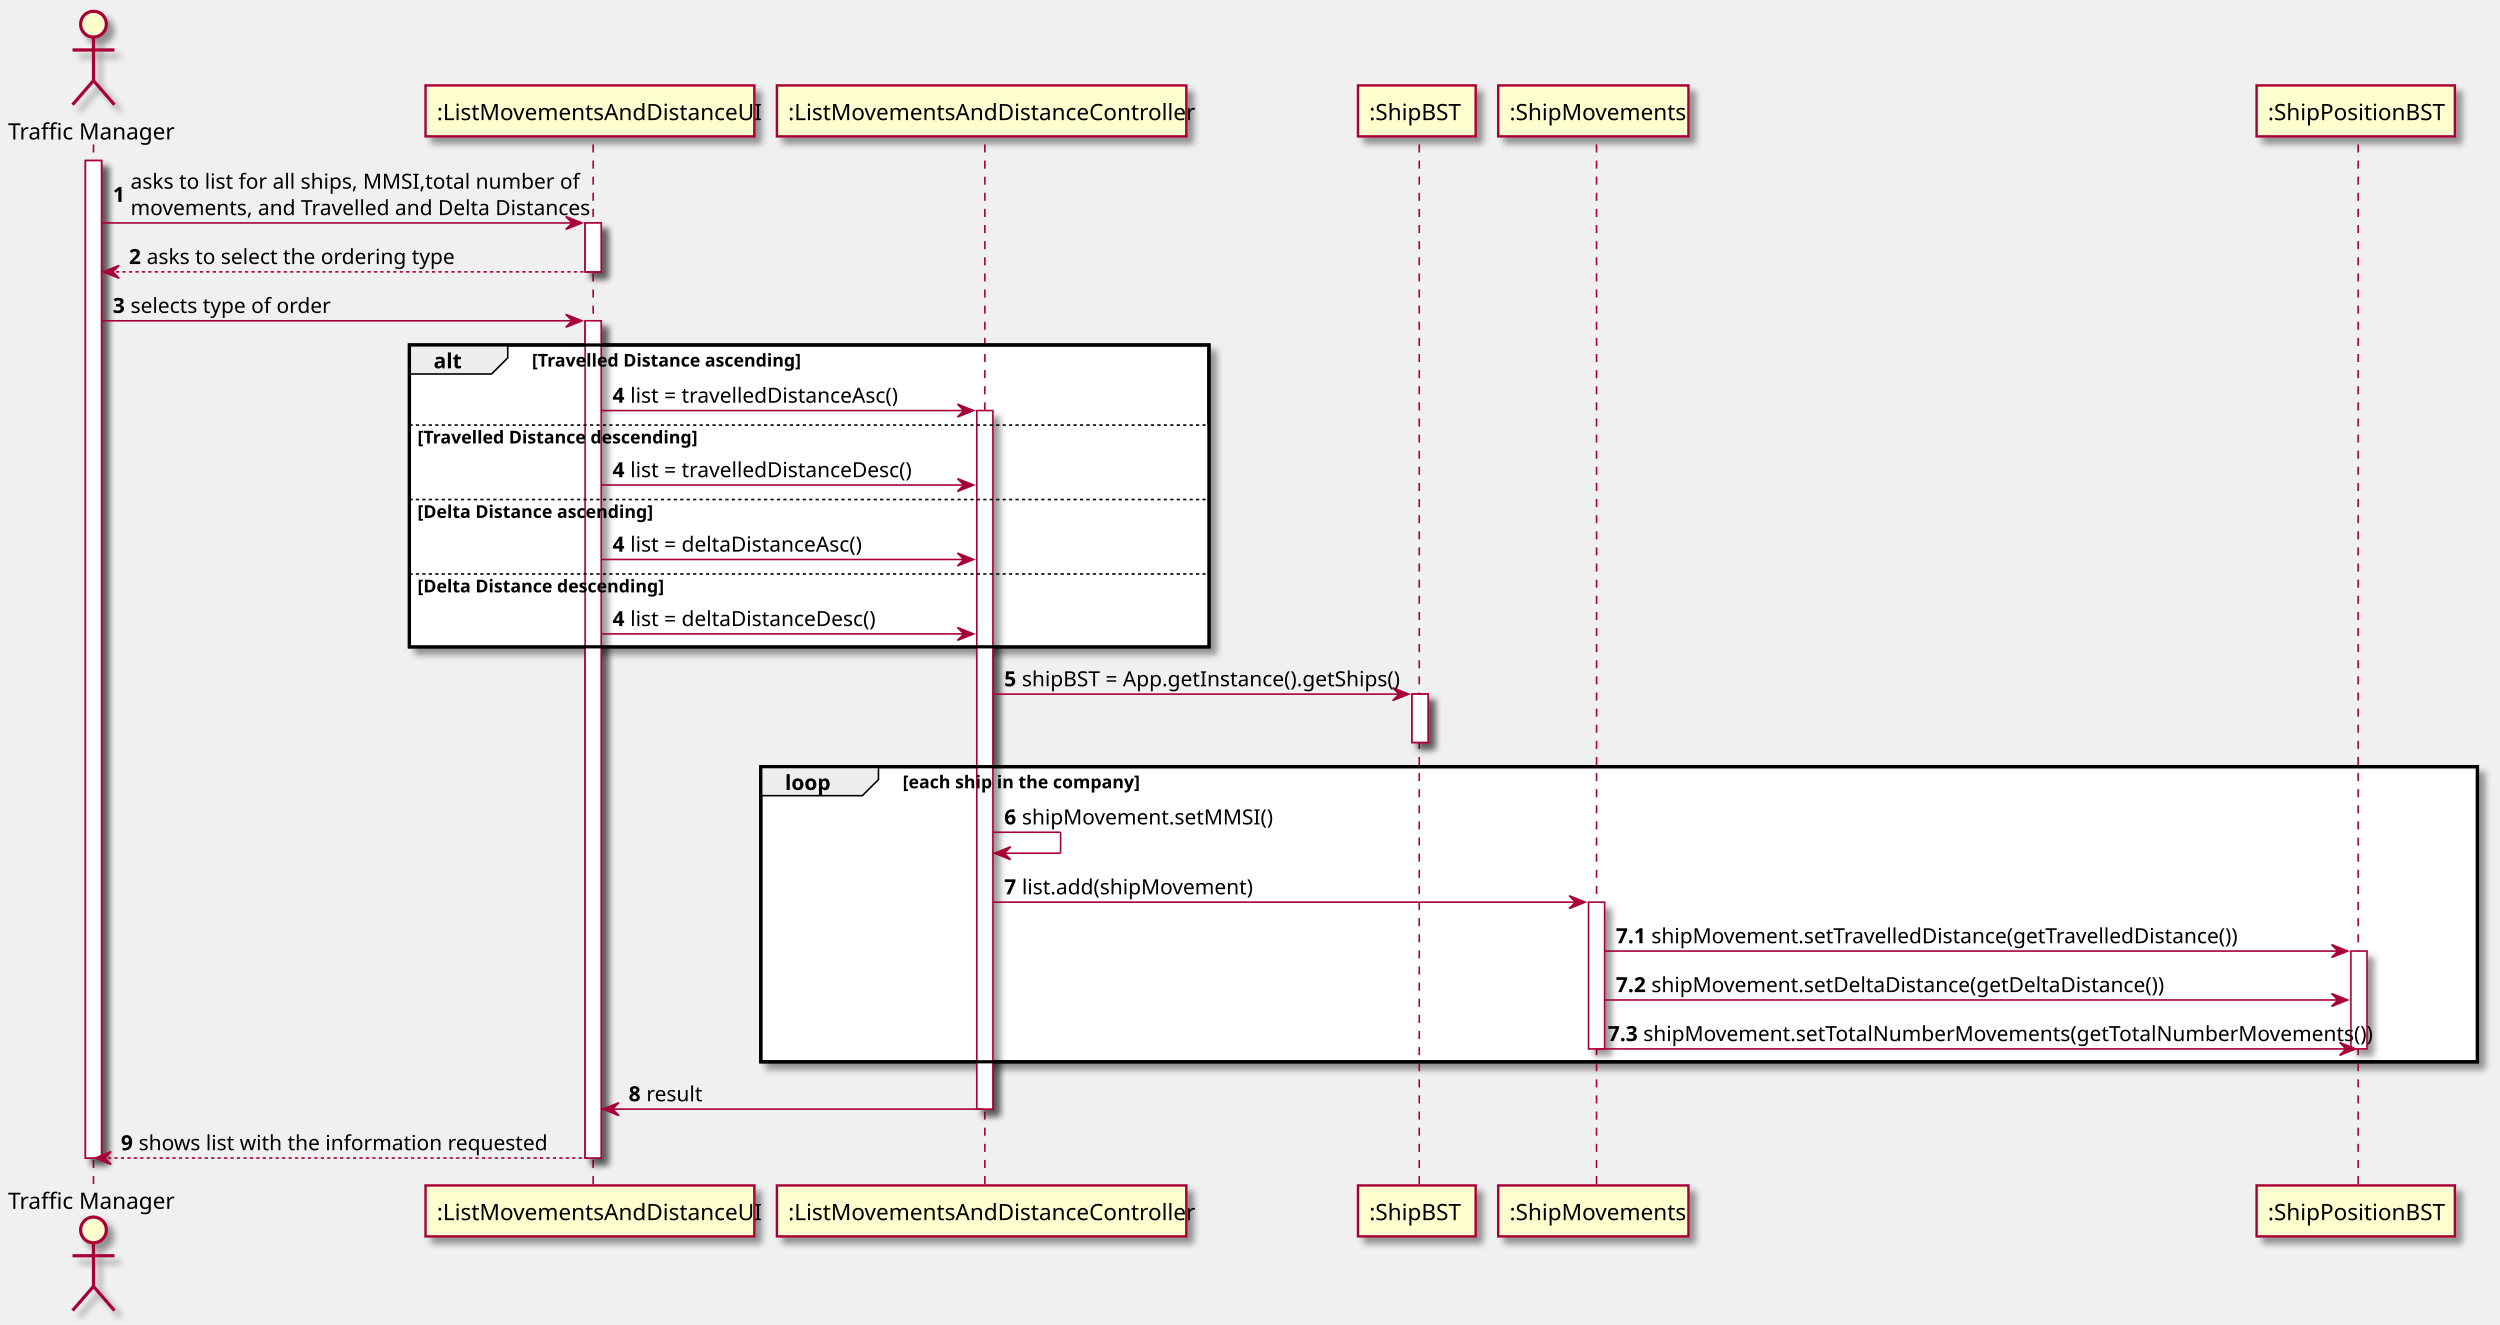
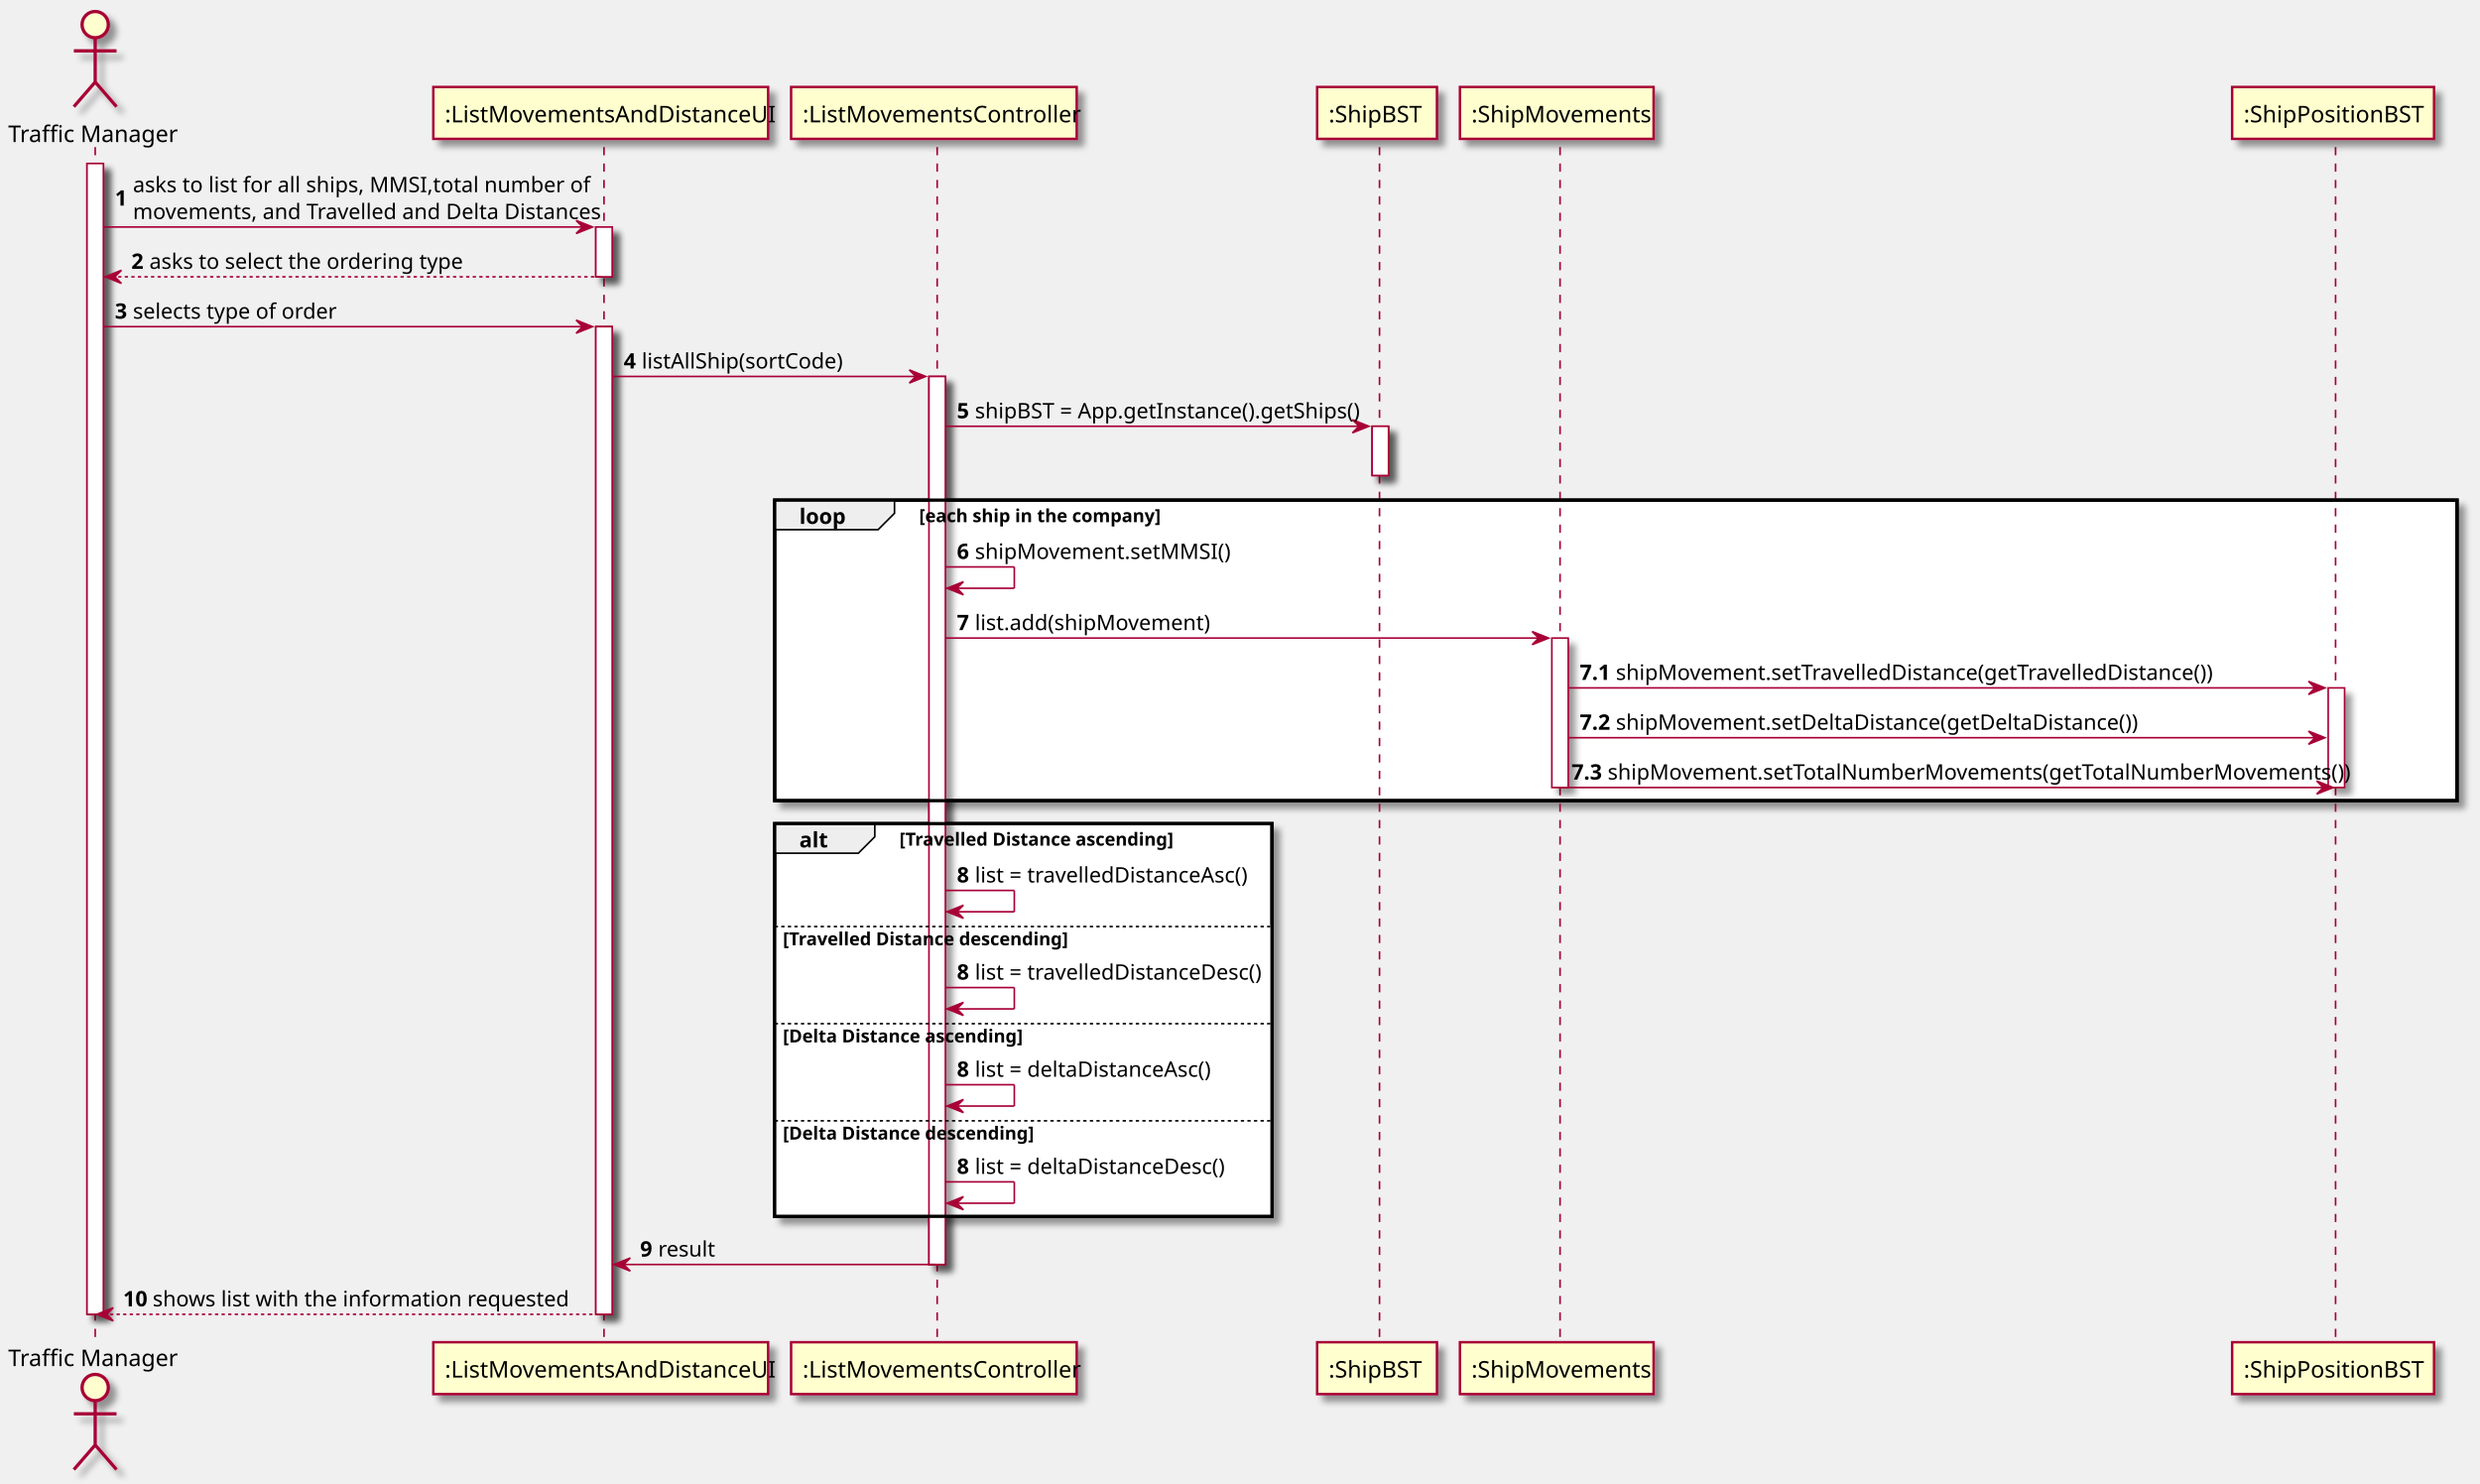
- <svg xmlns="http://www.w3.org/2000/svg" contentScriptType="application/ecmascript" contentStyleType="text/css" height="822px" preserveAspectRatio="none" style="width:1551px;height:822px;" version="1.1" viewBox="0 0 1551 822" width="1551px" zoomAndPan="magnify">
+ <svg xmlns="http://www.w3.org/2000/svg" contentScriptType="application/ecmascript" contentStyleType="text/css" height="904px" preserveAspectRatio="none" style="width:1511px;height:904px;" version="1.1" viewBox="0 0 1511 904" width="1511px" zoomAndPan="magnify">
  <defs>
-     <filter height="300%" id="fq75sm0ybhq98" width="300%" x="-1" y="-1">
+     <filter height="300%" id="f1pzmfjb7ju0au" width="300%" x="-1" y="-1">
      <feGaussianBlur result="blurOut" stdDeviation="2.0" />
      <feColorMatrix in="blurOut" result="blurOut2" type="matrix" values="0 0 0 0 0 0 0 0 0 0 0 0 0 0 0 0 0 0 .4 0" />
      <feOffset dx="4.0" dy="4.0" in="blurOut2" result="blurOut3" />
      <feBlend in="SourceGraphic" in2="blurOut3" mode="normal" />
    </filter>
  </defs>
  <g>
-     <rect fill="#FFFFFF" filter="url(#fq75sm0ybhq98)" height="618.836" style="stroke:#A80036;stroke-width:1.0;" width="10" x="53" y="99.609" />
-     <rect fill="#FFFFFF" filter="url(#fq75sm0ybhq98)" height="30.352" style="stroke:#A80036;stroke-width:1.0;" width="10" x="363" y="138.312" />
-     <rect fill="#FFFFFF" filter="url(#fq75sm0ybhq98)" height="519.43" style="stroke:#A80036;stroke-width:1.0;" width="10" x="363" y="199.016" />
-     <rect fill="#FFFFFF" filter="url(#fq75sm0ybhq98)" height="433.375" style="stroke:#A80036;stroke-width:1.0;" width="10" x="606" y="254.719" />
-     <rect fill="#FFFFFF" filter="url(#fq75sm0ybhq98)" height="30" style="stroke:#A80036;stroke-width:1.0;" width="10" x="876" y="430.633" />
-     <rect fill="#FFFFFF" filter="url(#fq75sm0ybhq98)" height="91.055" style="stroke:#A80036;stroke-width:1.0;" width="10" x="985.5" y="559.688" />
-     <rect fill="#FFFFFF" filter="url(#fq75sm0ybhq98)" height="60.703" style="stroke:#A80036;stroke-width:1.0;" width="10" x="1458.5" y="590.039" />
-     <rect fill="#FFFFFF" filter="url(#fq75sm0ybhq98)" height="187.266" style="stroke:#000000;stroke-width:2.0;" width="496" x="254" y="214.016" />
-     <rect fill="#FFFFFF" height="46.188" style="stroke:none;stroke-width:1.0;" width="496" x="254" y="262.719" />
-     <rect fill="#FFFFFF" height="46.188" style="stroke:none;stroke-width:1.0;" width="496" x="254" y="308.906" />
-     <rect fill="#FFFFFF" height="46.188" style="stroke:none;stroke-width:1.0;" width="496" x="254" y="355.094" />
-     <rect fill="#FFFFFF" filter="url(#fq75sm0ybhq98)" height="183.109" style="stroke:#000000;stroke-width:2.0;" width="1065" x="472" y="475.633" />
-     <line style="stroke:#A80036;stroke-width:1.0;stroke-dasharray:5.0,5.0;" x1="58" x2="58" y1="89.609" y2="736.445" />
-     <line style="stroke:#A80036;stroke-width:1.0;stroke-dasharray:5.0,5.0;" x1="368" x2="368" y1="89.609" y2="736.445" />
-     <line style="stroke:#A80036;stroke-width:1.0;stroke-dasharray:5.0,5.0;" x1="611" x2="611" y1="89.609" y2="736.445" />
-     <line style="stroke:#A80036;stroke-width:1.0;stroke-dasharray:5.0,5.0;" x1="880.5" x2="880.5" y1="89.609" y2="736.445" />
-     <line style="stroke:#A80036;stroke-width:1.0;stroke-dasharray:5.0,5.0;" x1="990.5" x2="990.5" y1="89.609" y2="736.445" />
-     <line style="stroke:#A80036;stroke-width:1.0;stroke-dasharray:5.0,5.0;" x1="1463" x2="1463" y1="89.609" y2="736.445" />
+     <rect fill="#FFFFFF" filter="url(#f1pzmfjb7ju0au)" height="701.188" style="stroke:#A80036;stroke-width:1.0;" width="10" x="53" y="99.609" />
+     <rect fill="#FFFFFF" filter="url(#f1pzmfjb7ju0au)" height="30.352" style="stroke:#A80036;stroke-width:1.0;" width="10" x="363" y="138.312" />
+     <rect fill="#FFFFFF" filter="url(#f1pzmfjb7ju0au)" height="601.781" style="stroke:#A80036;stroke-width:1.0;" width="10" x="363" y="199.016" />
+     <rect fill="#FFFFFF" filter="url(#f1pzmfjb7ju0au)" height="541.078" style="stroke:#A80036;stroke-width:1.0;" width="10" x="566" y="229.367" />
+     <rect fill="#FFFFFF" filter="url(#f1pzmfjb7ju0au)" height="30" style="stroke:#A80036;stroke-width:1.0;" width="10" x="836" y="259.719" />
+     <rect fill="#FFFFFF" filter="url(#f1pzmfjb7ju0au)" height="91.055" style="stroke:#A80036;stroke-width:1.0;" width="10" x="945.5" y="388.773" />
+     <rect fill="#FFFFFF" filter="url(#f1pzmfjb7ju0au)" height="60.703" style="stroke:#A80036;stroke-width:1.0;" width="10" x="1418.5" y="419.125" />
+     <rect fill="#FFFFFF" filter="url(#f1pzmfjb7ju0au)" height="183.109" style="stroke:#000000;stroke-width:2.0;" width="1025" x="472" y="304.719" />
+     <rect fill="#FFFFFF" filter="url(#f1pzmfjb7ju0au)" height="239.266" style="stroke:#000000;stroke-width:2.0;" width="303" x="472" y="501.828" />
+     <rect fill="#FFFFFF" height="59.188" style="stroke:none;stroke-width:1.0;" width="303" x="472" y="563.531" />
+     <rect fill="#FFFFFF" height="59.188" style="stroke:none;stroke-width:1.0;" width="303" x="472" y="622.719" />
+     <rect fill="#FFFFFF" height="59.188" style="stroke:none;stroke-width:1.0;" width="303" x="472" y="681.906" />
+     <line style="stroke:#A80036;stroke-width:1.0;stroke-dasharray:5.0,5.0;" x1="58" x2="58" y1="89.609" y2="818.797" />
+     <line style="stroke:#A80036;stroke-width:1.0;stroke-dasharray:5.0,5.0;" x1="368" x2="368" y1="89.609" y2="818.797" />
+     <line style="stroke:#A80036;stroke-width:1.0;stroke-dasharray:5.0,5.0;" x1="571" x2="571" y1="89.609" y2="818.797" />
+     <line style="stroke:#A80036;stroke-width:1.0;stroke-dasharray:5.0,5.0;" x1="840.5" x2="840.5" y1="89.609" y2="818.797" />
+     <line style="stroke:#A80036;stroke-width:1.0;stroke-dasharray:5.0,5.0;" x1="950.5" x2="950.5" y1="89.609" y2="818.797" />
+     <line style="stroke:#A80036;stroke-width:1.0;stroke-dasharray:5.0,5.0;" x1="1423" x2="1423" y1="89.609" y2="818.797" />
    <text fill="#000000" font-family="sans-serif" font-size="14" lengthAdjust="spacing" textLength="100" x="5" y="86.533">Traffic Manager</text>
-     <ellipse cx="58" cy="15" fill="#FEFECE" filter="url(#fq75sm0ybhq98)" rx="8" ry="8" style="stroke:#A80036;stroke-width:2.0;" />
-     <path d="M58,23 L58,50 M45,31 L71,31 M58,50 L45,65 M58,50 L71,65 " fill="none" filter="url(#fq75sm0ybhq98)" style="stroke:#A80036;stroke-width:2.0;" />
-     <text fill="#000000" font-family="sans-serif" font-size="14" lengthAdjust="spacing" textLength="100" x="5" y="749.979">Traffic Manager</text>
-     <ellipse cx="58" cy="763.055" fill="#FEFECE" filter="url(#fq75sm0ybhq98)" rx="8" ry="8" style="stroke:#A80036;stroke-width:2.0;" />
-     <path d="M58,771.055 L58,798.055 M45,779.055 L71,779.055 M58,798.055 L45,813.055 M58,798.055 L71,813.055 " fill="none" filter="url(#fq75sm0ybhq98)" style="stroke:#A80036;stroke-width:2.0;" />
-     <rect fill="#FEFECE" filter="url(#fq75sm0ybhq98)" height="31.609" style="stroke:#A80036;stroke-width:1.5;" width="204" x="264" y="53" />
+     <ellipse cx="58" cy="15" fill="#FEFECE" filter="url(#f1pzmfjb7ju0au)" rx="8" ry="8" style="stroke:#A80036;stroke-width:2.0;" />
+     <path d="M58,23 L58,50 M45,31 L71,31 M58,50 L45,65 M58,50 L71,65 " fill="none" filter="url(#f1pzmfjb7ju0au)" style="stroke:#A80036;stroke-width:2.0;" />
+     <text fill="#000000" font-family="sans-serif" font-size="14" lengthAdjust="spacing" textLength="100" x="5" y="832.33">Traffic Manager</text>
+     <ellipse cx="58" cy="845.406" fill="#FEFECE" filter="url(#f1pzmfjb7ju0au)" rx="8" ry="8" style="stroke:#A80036;stroke-width:2.0;" />
+     <path d="M58,853.406 L58,880.406 M45,861.406 L71,861.406 M58,880.406 L45,895.406 M58,880.406 L71,895.406 " fill="none" filter="url(#f1pzmfjb7ju0au)" style="stroke:#A80036;stroke-width:2.0;" />
+     <rect fill="#FEFECE" filter="url(#f1pzmfjb7ju0au)" height="31.609" style="stroke:#A80036;stroke-width:1.5;" width="204" x="264" y="53" />
    <text fill="#000000" font-family="sans-serif" font-size="14" lengthAdjust="spacing" textLength="190" x="271" y="74.533">:ListMovementsAndDistanceUI</text>
-     <rect fill="#FEFECE" filter="url(#fq75sm0ybhq98)" height="31.609" style="stroke:#A80036;stroke-width:1.5;" width="204" x="264" y="735.445" />
-     <text fill="#000000" font-family="sans-serif" font-size="14" lengthAdjust="spacing" textLength="190" x="271" y="756.979">:ListMovementsAndDistanceUI</text>
-     <rect fill="#FEFECE" filter="url(#fq75sm0ybhq98)" height="31.609" style="stroke:#A80036;stroke-width:1.5;" width="254" x="482" y="53" />
-     <text fill="#000000" font-family="sans-serif" font-size="14" lengthAdjust="spacing" textLength="240" x="489" y="74.533">:ListMovementsAndDistanceController</text>
-     <rect fill="#FEFECE" filter="url(#fq75sm0ybhq98)" height="31.609" style="stroke:#A80036;stroke-width:1.5;" width="254" x="482" y="735.445" />
-     <text fill="#000000" font-family="sans-serif" font-size="14" lengthAdjust="spacing" textLength="240" x="489" y="756.979">:ListMovementsAndDistanceController</text>
-     <rect fill="#FEFECE" filter="url(#fq75sm0ybhq98)" height="31.609" style="stroke:#A80036;stroke-width:1.5;" width="73" x="842.5" y="53" />
-     <text fill="#000000" font-family="sans-serif" font-size="14" lengthAdjust="spacing" textLength="59" x="849.5" y="74.533">:ShipBST</text>
-     <rect fill="#FEFECE" filter="url(#fq75sm0ybhq98)" height="31.609" style="stroke:#A80036;stroke-width:1.5;" width="73" x="842.5" y="735.445" />
-     <text fill="#000000" font-family="sans-serif" font-size="14" lengthAdjust="spacing" textLength="59" x="849.5" y="756.979">:ShipBST</text>
-     <rect fill="#FEFECE" filter="url(#fq75sm0ybhq98)" height="31.609" style="stroke:#A80036;stroke-width:1.5;" width="118" x="929.5" y="53" />
-     <text fill="#000000" font-family="sans-serif" font-size="14" lengthAdjust="spacing" textLength="104" x="936.5" y="74.533">:ShipMovements</text>
-     <rect fill="#FEFECE" filter="url(#fq75sm0ybhq98)" height="31.609" style="stroke:#A80036;stroke-width:1.5;" width="118" x="929.5" y="735.445" />
-     <text fill="#000000" font-family="sans-serif" font-size="14" lengthAdjust="spacing" textLength="104" x="936.5" y="756.979">:ShipMovements</text>
-     <rect fill="#FEFECE" filter="url(#fq75sm0ybhq98)" height="31.609" style="stroke:#A80036;stroke-width:1.5;" width="123" x="1400" y="53" />
-     <text fill="#000000" font-family="sans-serif" font-size="14" lengthAdjust="spacing" textLength="109" x="1407" y="74.533">:ShipPositionBST</text>
-     <rect fill="#FEFECE" filter="url(#fq75sm0ybhq98)" height="31.609" style="stroke:#A80036;stroke-width:1.5;" width="123" x="1400" y="735.445" />
-     <text fill="#000000" font-family="sans-serif" font-size="14" lengthAdjust="spacing" textLength="109" x="1407" y="756.979">:ShipPositionBST</text>
-     <rect fill="#FFFFFF" filter="url(#fq75sm0ybhq98)" height="618.836" style="stroke:#A80036;stroke-width:1.0;" width="10" x="53" y="99.609" />
-     <rect fill="#FFFFFF" filter="url(#fq75sm0ybhq98)" height="30.352" style="stroke:#A80036;stroke-width:1.0;" width="10" x="363" y="138.312" />
-     <rect fill="#FFFFFF" filter="url(#fq75sm0ybhq98)" height="519.43" style="stroke:#A80036;stroke-width:1.0;" width="10" x="363" y="199.016" />
-     <rect fill="#FFFFFF" filter="url(#fq75sm0ybhq98)" height="433.375" style="stroke:#A80036;stroke-width:1.0;" width="10" x="606" y="254.719" />
-     <rect fill="#FFFFFF" filter="url(#fq75sm0ybhq98)" height="30" style="stroke:#A80036;stroke-width:1.0;" width="10" x="876" y="430.633" />
-     <rect fill="#FFFFFF" filter="url(#fq75sm0ybhq98)" height="91.055" style="stroke:#A80036;stroke-width:1.0;" width="10" x="985.5" y="559.688" />
-     <rect fill="#FFFFFF" filter="url(#fq75sm0ybhq98)" height="60.703" style="stroke:#A80036;stroke-width:1.0;" width="10" x="1458.5" y="590.039" />
+     <rect fill="#FEFECE" filter="url(#f1pzmfjb7ju0au)" height="31.609" style="stroke:#A80036;stroke-width:1.5;" width="204" x="264" y="817.797" />
+     <text fill="#000000" font-family="sans-serif" font-size="14" lengthAdjust="spacing" textLength="190" x="271" y="839.33">:ListMovementsAndDistanceUI</text>
+     <rect fill="#FEFECE" filter="url(#f1pzmfjb7ju0au)" height="31.609" style="stroke:#A80036;stroke-width:1.5;" width="174" x="482" y="53" />
+     <text fill="#000000" font-family="sans-serif" font-size="14" lengthAdjust="spacing" textLength="160" x="489" y="74.533">:ListMovementsController</text>
+     <rect fill="#FEFECE" filter="url(#f1pzmfjb7ju0au)" height="31.609" style="stroke:#A80036;stroke-width:1.5;" width="174" x="482" y="817.797" />
+     <text fill="#000000" font-family="sans-serif" font-size="14" lengthAdjust="spacing" textLength="160" x="489" y="839.33">:ListMovementsController</text>
+     <rect fill="#FEFECE" filter="url(#f1pzmfjb7ju0au)" height="31.609" style="stroke:#A80036;stroke-width:1.5;" width="73" x="802.5" y="53" />
+     <text fill="#000000" font-family="sans-serif" font-size="14" lengthAdjust="spacing" textLength="59" x="809.5" y="74.533">:ShipBST</text>
+     <rect fill="#FEFECE" filter="url(#f1pzmfjb7ju0au)" height="31.609" style="stroke:#A80036;stroke-width:1.5;" width="73" x="802.5" y="817.797" />
+     <text fill="#000000" font-family="sans-serif" font-size="14" lengthAdjust="spacing" textLength="59" x="809.5" y="839.33">:ShipBST</text>
+     <rect fill="#FEFECE" filter="url(#f1pzmfjb7ju0au)" height="31.609" style="stroke:#A80036;stroke-width:1.5;" width="118" x="889.5" y="53" />
+     <text fill="#000000" font-family="sans-serif" font-size="14" lengthAdjust="spacing" textLength="104" x="896.5" y="74.533">:ShipMovements</text>
+     <rect fill="#FEFECE" filter="url(#f1pzmfjb7ju0au)" height="31.609" style="stroke:#A80036;stroke-width:1.5;" width="118" x="889.5" y="817.797" />
+     <text fill="#000000" font-family="sans-serif" font-size="14" lengthAdjust="spacing" textLength="104" x="896.5" y="839.33">:ShipMovements</text>
+     <rect fill="#FEFECE" filter="url(#f1pzmfjb7ju0au)" height="31.609" style="stroke:#A80036;stroke-width:1.5;" width="123" x="1360" y="53" />
+     <text fill="#000000" font-family="sans-serif" font-size="14" lengthAdjust="spacing" textLength="109" x="1367" y="74.533">:ShipPositionBST</text>
+     <rect fill="#FEFECE" filter="url(#f1pzmfjb7ju0au)" height="31.609" style="stroke:#A80036;stroke-width:1.5;" width="123" x="1360" y="817.797" />
+     <text fill="#000000" font-family="sans-serif" font-size="14" lengthAdjust="spacing" textLength="109" x="1367" y="839.33">:ShipPositionBST</text>
+     <rect fill="#FFFFFF" filter="url(#f1pzmfjb7ju0au)" height="701.188" style="stroke:#A80036;stroke-width:1.0;" width="10" x="53" y="99.609" />
+     <rect fill="#FFFFFF" filter="url(#f1pzmfjb7ju0au)" height="30.352" style="stroke:#A80036;stroke-width:1.0;" width="10" x="363" y="138.312" />
+     <rect fill="#FFFFFF" filter="url(#f1pzmfjb7ju0au)" height="601.781" style="stroke:#A80036;stroke-width:1.0;" width="10" x="363" y="199.016" />
+     <rect fill="#FFFFFF" filter="url(#f1pzmfjb7ju0au)" height="541.078" style="stroke:#A80036;stroke-width:1.0;" width="10" x="566" y="229.367" />
+     <rect fill="#FFFFFF" filter="url(#f1pzmfjb7ju0au)" height="30" style="stroke:#A80036;stroke-width:1.0;" width="10" x="836" y="259.719" />
+     <rect fill="#FFFFFF" filter="url(#f1pzmfjb7ju0au)" height="91.055" style="stroke:#A80036;stroke-width:1.0;" width="10" x="945.5" y="388.773" />
+     <rect fill="#FFFFFF" filter="url(#f1pzmfjb7ju0au)" height="60.703" style="stroke:#A80036;stroke-width:1.0;" width="10" x="1418.5" y="419.125" />
    <polygon fill="#A80036" points="351,134.312,361,138.312,351,142.312,355,138.312" style="stroke:#A80036;stroke-width:1.0;" />
    <line style="stroke:#A80036;stroke-width:1.0;" x1="63" x2="357" y1="138.312" y2="138.312" />
    <text fill="#000000" font-family="sans-serif" font-size="13" font-weight="bold" lengthAdjust="spacing" textLength="7" x="70" y="125.28">1</text>
    <text fill="#000000" font-family="sans-serif" font-size="13" lengthAdjust="spacing" textLength="266" x="81" y="117.105">asks to list for all ships, MMSI,total number of</text>
    <text fill="#000000" font-family="sans-serif" font-size="13" lengthAdjust="spacing" textLength="270" x="81" y="133.456">movements, and Travelled and Delta Distances</text>
    <polygon fill="#A80036" points="74,164.664,64,168.664,74,172.664,70,168.664" style="stroke:#A80036;stroke-width:1.0;" />
    <line style="stroke:#A80036;stroke-width:1.0;stroke-dasharray:2.0,2.0;" x1="68" x2="367" y1="168.664" y2="168.664" />
    <text fill="#000000" font-family="sans-serif" font-size="13" font-weight="bold" lengthAdjust="spacing" textLength="7" x="80" y="163.808">2</text>
    <text fill="#000000" font-family="sans-serif" font-size="13" lengthAdjust="spacing" textLength="183" x="91" y="163.808">asks to select the ordering type</text>
    <polygon fill="#A80036" points="351,195.016,361,199.016,351,203.016,355,199.016" style="stroke:#A80036;stroke-width:1.0;" />
    <line style="stroke:#A80036;stroke-width:1.0;" x1="63" x2="357" y1="199.016" y2="199.016" />
    <text fill="#000000" font-family="sans-serif" font-size="13" font-weight="bold" lengthAdjust="spacing" textLength="7" x="70" y="194.159">3</text>
    <text fill="#000000" font-family="sans-serif" font-size="13" lengthAdjust="spacing" textLength="118" x="81" y="194.159">selects type of order</text>
-     <path d="M254,214.016 L315,214.016 L315,222.016 L305,232.016 L254,232.016 L254,214.016 " fill="#EEEEEE" style="stroke:#000000;stroke-width:1.0;" />
-     <rect fill="none" height="187.266" style="stroke:#000000;stroke-width:2.0;" width="496" x="254" y="214.016" />
-     <text fill="#000000" font-family="sans-serif" font-size="13" font-weight="bold" lengthAdjust="spacing" textLength="16" x="269" y="228.511">alt</text>
-     <text fill="#000000" font-family="sans-serif" font-size="11" font-weight="bold" lengthAdjust="spacing" textLength="169" x="330" y="227.435">[Travelled Distance ascending]</text>
-     <polygon fill="#A80036" points="594,250.719,604,254.719,594,258.719,598,254.719" style="stroke:#A80036;stroke-width:1.0;" />
-     <line style="stroke:#A80036;stroke-width:1.0;" x1="373" x2="600" y1="254.719" y2="254.719" />
-     <text fill="#000000" font-family="sans-serif" font-size="13" font-weight="bold" lengthAdjust="spacing" textLength="7" x="380" y="249.862">4</text>
-     <text fill="#000000" font-family="sans-serif" font-size="13" lengthAdjust="spacing" textLength="162" x="391" y="249.862">list = travelledDistanceAsc()</text>
-     <line style="stroke:#000000;stroke-width:1.0;stroke-dasharray:2.0,2.0;" x1="254" x2="750" y1="263.719" y2="263.719" />
-     <text fill="#000000" font-family="sans-serif" font-size="11" font-weight="bold" lengthAdjust="spacing" textLength="177" x="259" y="275.138">[Travelled Distance descending]</text>
-     <polygon fill="#A80036" points="594,296.906,604,300.906,594,304.906,598,300.906" style="stroke:#A80036;stroke-width:1.0;" />
-     <line style="stroke:#A80036;stroke-width:1.0;" x1="373" x2="600" y1="300.906" y2="300.906" />
-     <text fill="#000000" font-family="sans-serif" font-size="13" font-weight="bold" lengthAdjust="spacing" textLength="7" x="380" y="296.05">4</text>
-     <text fill="#000000" font-family="sans-serif" font-size="13" lengthAdjust="spacing" textLength="169" x="391" y="296.05">list = travelledDistanceDesc()</text>
-     <line style="stroke:#000000;stroke-width:1.0;stroke-dasharray:2.0,2.0;" x1="254" x2="750" y1="309.906" y2="309.906" />
-     <text fill="#000000" font-family="sans-serif" font-size="11" font-weight="bold" lengthAdjust="spacing" textLength="145" x="259" y="321.325">[Delta Distance ascending]</text>
-     <polygon fill="#A80036" points="594,343.094,604,347.094,594,351.094,598,347.094" style="stroke:#A80036;stroke-width:1.0;" />
-     <line style="stroke:#A80036;stroke-width:1.0;" x1="373" x2="600" y1="347.094" y2="347.094" />
-     <text fill="#000000" font-family="sans-serif" font-size="13" font-weight="bold" lengthAdjust="spacing" textLength="7" x="380" y="342.237">4</text>
-     <text fill="#000000" font-family="sans-serif" font-size="13" lengthAdjust="spacing" textLength="143" x="391" y="342.237">list = deltaDistanceAsc()</text>
-     <line style="stroke:#000000;stroke-width:1.0;stroke-dasharray:2.0,2.0;" x1="254" x2="750" y1="356.094" y2="356.094" />
-     <text fill="#000000" font-family="sans-serif" font-size="11" font-weight="bold" lengthAdjust="spacing" textLength="153" x="259" y="367.513">[Delta Distance descending]</text>
-     <polygon fill="#A80036" points="594,389.281,604,393.281,594,397.281,598,393.281" style="stroke:#A80036;stroke-width:1.0;" />
-     <line style="stroke:#A80036;stroke-width:1.0;" x1="373" x2="600" y1="393.281" y2="393.281" />
-     <text fill="#000000" font-family="sans-serif" font-size="13" font-weight="bold" lengthAdjust="spacing" textLength="7" x="380" y="388.425">4</text>
-     <text fill="#000000" font-family="sans-serif" font-size="13" lengthAdjust="spacing" textLength="150" x="391" y="388.425">list = deltaDistanceDesc()</text>
-     <polygon fill="#A80036" points="864,426.633,874,430.633,864,434.633,868,430.633" style="stroke:#A80036;stroke-width:1.0;" />
-     <line style="stroke:#A80036;stroke-width:1.0;" x1="616" x2="870" y1="430.633" y2="430.633" />
-     <text fill="#000000" font-family="sans-serif" font-size="13" font-weight="bold" lengthAdjust="spacing" textLength="7" x="623" y="425.776">5</text>
-     <text fill="#000000" font-family="sans-serif" font-size="13" lengthAdjust="spacing" textLength="230" x="634" y="425.776">shipBST = App.getInstance().getShips()</text>
-     <path d="M472,475.633 L545,475.633 L545,483.633 L535,493.633 L472,493.633 L472,475.633 " fill="#EEEEEE" style="stroke:#000000;stroke-width:1.0;" />
-     <rect fill="none" height="183.109" style="stroke:#000000;stroke-width:2.0;" width="1065" x="472" y="475.633" />
-     <text fill="#000000" font-family="sans-serif" font-size="13" font-weight="bold" lengthAdjust="spacing" textLength="28" x="487" y="490.128">loop</text>
-     <text fill="#000000" font-family="sans-serif" font-size="11" font-weight="bold" lengthAdjust="spacing" textLength="148" x="560" y="489.052">[each ship in the company]</text>
-     <line style="stroke:#A80036;stroke-width:1.0;" x1="616" x2="658" y1="516.336" y2="516.336" />
-     <line style="stroke:#A80036;stroke-width:1.0;" x1="658" x2="658" y1="516.336" y2="529.336" />
-     <line style="stroke:#A80036;stroke-width:1.0;" x1="617" x2="658" y1="529.336" y2="529.336" />
-     <polygon fill="#A80036" points="627,525.336,617,529.336,627,533.336,623,529.336" style="stroke:#A80036;stroke-width:1.0;" />
-     <text fill="#000000" font-family="sans-serif" font-size="13" font-weight="bold" lengthAdjust="spacing" textLength="7" x="623" y="511.479">6</text>
-     <text fill="#000000" font-family="sans-serif" font-size="13" lengthAdjust="spacing" textLength="147" x="634" y="511.479">shipMovement.setMMSI()</text>
-     <polygon fill="#A80036" points="973.5,555.688,983.5,559.688,973.5,563.688,977.5,559.688" style="stroke:#A80036;stroke-width:1.0;" />
-     <line style="stroke:#A80036;stroke-width:1.0;" x1="616" x2="979.5" y1="559.688" y2="559.688" />
-     <text fill="#000000" font-family="sans-serif" font-size="13" font-weight="bold" lengthAdjust="spacing" textLength="7" x="623" y="554.831">7</text>
-     <text fill="#000000" font-family="sans-serif" font-size="13" lengthAdjust="spacing" textLength="133" x="634" y="554.831">list.add(shipMovement)</text>
-     <polygon fill="#A80036" points="1446.5,586.039,1456.5,590.039,1446.5,594.039,1450.5,590.039" style="stroke:#A80036;stroke-width:1.0;" />
-     <line style="stroke:#A80036;stroke-width:1.0;" x1="995.5" x2="1452.5" y1="590.039" y2="590.039" />
-     <text fill="#000000" font-family="sans-serif" font-size="13" font-weight="bold" lengthAdjust="spacing" textLength="18" x="1002.5" y="585.183">7.1</text>
-     <text fill="#000000" font-family="sans-serif" font-size="13" lengthAdjust="spacing" textLength="341" x="1024.5" y="585.183">shipMovement.setTravelledDistance(getTravelledDistance())</text>
-     <polygon fill="#A80036" points="1446.5,616.391,1456.5,620.391,1446.5,624.391,1450.5,620.391" style="stroke:#A80036;stroke-width:1.0;" />
-     <line style="stroke:#A80036;stroke-width:1.0;" x1="995.5" x2="1452.5" y1="620.391" y2="620.391" />
-     <text fill="#000000" font-family="sans-serif" font-size="13" font-weight="bold" lengthAdjust="spacing" textLength="18" x="1002.5" y="615.534">7.2</text>
-     <text fill="#000000" font-family="sans-serif" font-size="13" lengthAdjust="spacing" textLength="301" x="1024.5" y="615.534">shipMovement.setDeltaDistance(getDeltaDistance())</text>
-     <polygon fill="#A80036" points="1451.5,646.742,1461.5,650.742,1451.5,654.742,1455.5,650.742" style="stroke:#A80036;stroke-width:1.0;" />
-     <line style="stroke:#A80036;stroke-width:1.0;" x1="990.5" x2="1457.5" y1="650.742" y2="650.742" />
-     <text fill="#000000" font-family="sans-serif" font-size="13" font-weight="bold" lengthAdjust="spacing" textLength="18" x="997.5" y="645.886">7.3</text>
-     <text fill="#000000" font-family="sans-serif" font-size="13" lengthAdjust="spacing" textLength="417" x="1019.5" y="645.886">shipMovement.setTotalNumberMovements(getTotalNumberMovements())</text>
-     <polygon fill="#A80036" points="384,684.094,374,688.094,384,692.094,380,688.094" style="stroke:#A80036;stroke-width:1.0;" />
-     <line style="stroke:#A80036;stroke-width:1.0;" x1="378" x2="610" y1="688.094" y2="688.094" />
-     <text fill="#000000" font-family="sans-serif" font-size="13" font-weight="bold" lengthAdjust="spacing" textLength="7" x="390" y="683.237">8</text>
-     <text fill="#000000" font-family="sans-serif" font-size="13" lengthAdjust="spacing" textLength="32" x="401" y="683.237">result</text>
-     <polygon fill="#A80036" points="69,714.445,59,718.445,69,722.445,65,718.445" style="stroke:#A80036;stroke-width:1.0;" />
-     <line style="stroke:#A80036;stroke-width:1.0;stroke-dasharray:2.0,2.0;" x1="63" x2="367" y1="718.445" y2="718.445" />
-     <text fill="#000000" font-family="sans-serif" font-size="13" font-weight="bold" lengthAdjust="spacing" textLength="7" x="75" y="713.589">9</text>
-     <text fill="#000000" font-family="sans-serif" font-size="13" lengthAdjust="spacing" textLength="235" x="86" y="713.589">shows list with the information requested</text>
+     <polygon fill="#A80036" points="554,225.367,564,229.367,554,233.367,558,229.367" style="stroke:#A80036;stroke-width:1.0;" />
+     <line style="stroke:#A80036;stroke-width:1.0;" x1="373" x2="560" y1="229.367" y2="229.367" />
+     <text fill="#000000" font-family="sans-serif" font-size="13" font-weight="bold" lengthAdjust="spacing" textLength="7" x="380" y="224.511">4</text>
+     <text fill="#000000" font-family="sans-serif" font-size="13" lengthAdjust="spacing" textLength="118" x="391" y="224.511">listAllShip(sortCode)</text>
+     <polygon fill="#A80036" points="824,255.719,834,259.719,824,263.719,828,259.719" style="stroke:#A80036;stroke-width:1.0;" />
+     <line style="stroke:#A80036;stroke-width:1.0;" x1="576" x2="830" y1="259.719" y2="259.719" />
+     <text fill="#000000" font-family="sans-serif" font-size="13" font-weight="bold" lengthAdjust="spacing" textLength="7" x="583" y="254.862">5</text>
+     <text fill="#000000" font-family="sans-serif" font-size="13" lengthAdjust="spacing" textLength="230" x="594" y="254.862">shipBST = App.getInstance().getShips()</text>
+     <path d="M472,304.719 L545,304.719 L545,312.719 L535,322.719 L472,322.719 L472,304.719 " fill="#EEEEEE" style="stroke:#000000;stroke-width:1.0;" />
+     <rect fill="none" height="183.109" style="stroke:#000000;stroke-width:2.0;" width="1025" x="472" y="304.719" />
+     <text fill="#000000" font-family="sans-serif" font-size="13" font-weight="bold" lengthAdjust="spacing" textLength="28" x="487" y="319.214">loop</text>
+     <text fill="#000000" font-family="sans-serif" font-size="11" font-weight="bold" lengthAdjust="spacing" textLength="148" x="560" y="318.138">[each ship in the company]</text>
+     <line style="stroke:#A80036;stroke-width:1.0;" x1="576" x2="618" y1="345.422" y2="345.422" />
+     <line style="stroke:#A80036;stroke-width:1.0;" x1="618" x2="618" y1="345.422" y2="358.422" />
+     <line style="stroke:#A80036;stroke-width:1.0;" x1="577" x2="618" y1="358.422" y2="358.422" />
+     <polygon fill="#A80036" points="587,354.422,577,358.422,587,362.422,583,358.422" style="stroke:#A80036;stroke-width:1.0;" />
+     <text fill="#000000" font-family="sans-serif" font-size="13" font-weight="bold" lengthAdjust="spacing" textLength="7" x="583" y="340.565">6</text>
+     <text fill="#000000" font-family="sans-serif" font-size="13" lengthAdjust="spacing" textLength="147" x="594" y="340.565">shipMovement.setMMSI()</text>
+     <polygon fill="#A80036" points="933.5,384.773,943.5,388.773,933.5,392.773,937.5,388.773" style="stroke:#A80036;stroke-width:1.0;" />
+     <line style="stroke:#A80036;stroke-width:1.0;" x1="576" x2="939.5" y1="388.773" y2="388.773" />
+     <text fill="#000000" font-family="sans-serif" font-size="13" font-weight="bold" lengthAdjust="spacing" textLength="7" x="583" y="383.917">7</text>
+     <text fill="#000000" font-family="sans-serif" font-size="13" lengthAdjust="spacing" textLength="133" x="594" y="383.917">list.add(shipMovement)</text>
+     <polygon fill="#A80036" points="1406.5,415.125,1416.5,419.125,1406.5,423.125,1410.5,419.125" style="stroke:#A80036;stroke-width:1.0;" />
+     <line style="stroke:#A80036;stroke-width:1.0;" x1="955.5" x2="1412.5" y1="419.125" y2="419.125" />
+     <text fill="#000000" font-family="sans-serif" font-size="13" font-weight="bold" lengthAdjust="spacing" textLength="18" x="962.5" y="414.269">7.1</text>
+     <text fill="#000000" font-family="sans-serif" font-size="13" lengthAdjust="spacing" textLength="341" x="984.5" y="414.269">shipMovement.setTravelledDistance(getTravelledDistance())</text>
+     <polygon fill="#A80036" points="1406.5,445.477,1416.5,449.477,1406.5,453.477,1410.5,449.477" style="stroke:#A80036;stroke-width:1.0;" />
+     <line style="stroke:#A80036;stroke-width:1.0;" x1="955.5" x2="1412.5" y1="449.477" y2="449.477" />
+     <text fill="#000000" font-family="sans-serif" font-size="13" font-weight="bold" lengthAdjust="spacing" textLength="18" x="962.5" y="444.62">7.2</text>
+     <text fill="#000000" font-family="sans-serif" font-size="13" lengthAdjust="spacing" textLength="301" x="984.5" y="444.62">shipMovement.setDeltaDistance(getDeltaDistance())</text>
+     <polygon fill="#A80036" points="1411.5,475.828,1421.5,479.828,1411.5,483.828,1415.5,479.828" style="stroke:#A80036;stroke-width:1.0;" />
+     <line style="stroke:#A80036;stroke-width:1.0;" x1="950.5" x2="1417.5" y1="479.828" y2="479.828" />
+     <text fill="#000000" font-family="sans-serif" font-size="13" font-weight="bold" lengthAdjust="spacing" textLength="18" x="957.5" y="474.972">7.3</text>
+     <text fill="#000000" font-family="sans-serif" font-size="13" lengthAdjust="spacing" textLength="417" x="979.5" y="474.972">shipMovement.setTotalNumberMovements(getTotalNumberMovements())</text>
+     <path d="M472,501.828 L533,501.828 L533,509.828 L523,519.828 L472,519.828 L472,501.828 " fill="#EEEEEE" style="stroke:#000000;stroke-width:1.0;" />
+     <rect fill="none" height="239.266" style="stroke:#000000;stroke-width:2.0;" width="303" x="472" y="501.828" />
+     <text fill="#000000" font-family="sans-serif" font-size="13" font-weight="bold" lengthAdjust="spacing" textLength="16" x="487" y="516.323">alt</text>
+     <text fill="#000000" font-family="sans-serif" font-size="11" font-weight="bold" lengthAdjust="spacing" textLength="169" x="548" y="515.247">[Travelled Distance ascending]</text>
+     <line style="stroke:#A80036;stroke-width:1.0;" x1="576" x2="618" y1="542.531" y2="542.531" />
+     <line style="stroke:#A80036;stroke-width:1.0;" x1="618" x2="618" y1="542.531" y2="555.531" />
+     <line style="stroke:#A80036;stroke-width:1.0;" x1="577" x2="618" y1="555.531" y2="555.531" />
+     <polygon fill="#A80036" points="587,551.531,577,555.531,587,559.531,583,555.531" style="stroke:#A80036;stroke-width:1.0;" />
+     <text fill="#000000" font-family="sans-serif" font-size="13" font-weight="bold" lengthAdjust="spacing" textLength="7" x="583" y="537.675">8</text>
+     <text fill="#000000" font-family="sans-serif" font-size="13" lengthAdjust="spacing" textLength="162" x="594" y="537.675">list = travelledDistanceAsc()</text>
+     <line style="stroke:#000000;stroke-width:1.0;stroke-dasharray:2.0,2.0;" x1="472" x2="775" y1="564.531" y2="564.531" />
+     <text fill="#000000" font-family="sans-serif" font-size="11" font-weight="bold" lengthAdjust="spacing" textLength="177" x="477" y="575.95">[Travelled Distance descending]</text>
+     <line style="stroke:#A80036;stroke-width:1.0;" x1="576" x2="618" y1="601.719" y2="601.719" />
+     <line style="stroke:#A80036;stroke-width:1.0;" x1="618" x2="618" y1="601.719" y2="614.719" />
+     <line style="stroke:#A80036;stroke-width:1.0;" x1="577" x2="618" y1="614.719" y2="614.719" />
+     <polygon fill="#A80036" points="587,610.719,577,614.719,587,618.719,583,614.719" style="stroke:#A80036;stroke-width:1.0;" />
+     <text fill="#000000" font-family="sans-serif" font-size="13" font-weight="bold" lengthAdjust="spacing" textLength="7" x="583" y="596.862">8</text>
+     <text fill="#000000" font-family="sans-serif" font-size="13" lengthAdjust="spacing" textLength="169" x="594" y="596.862">list = travelledDistanceDesc()</text>
+     <line style="stroke:#000000;stroke-width:1.0;stroke-dasharray:2.0,2.0;" x1="472" x2="775" y1="623.719" y2="623.719" />
+     <text fill="#000000" font-family="sans-serif" font-size="11" font-weight="bold" lengthAdjust="spacing" textLength="145" x="477" y="635.138">[Delta Distance ascending]</text>
+     <line style="stroke:#A80036;stroke-width:1.0;" x1="576" x2="618" y1="660.906" y2="660.906" />
+     <line style="stroke:#A80036;stroke-width:1.0;" x1="618" x2="618" y1="660.906" y2="673.906" />
+     <line style="stroke:#A80036;stroke-width:1.0;" x1="577" x2="618" y1="673.906" y2="673.906" />
+     <polygon fill="#A80036" points="587,669.906,577,673.906,587,677.906,583,673.906" style="stroke:#A80036;stroke-width:1.0;" />
+     <text fill="#000000" font-family="sans-serif" font-size="13" font-weight="bold" lengthAdjust="spacing" textLength="7" x="583" y="656.05">8</text>
+     <text fill="#000000" font-family="sans-serif" font-size="13" lengthAdjust="spacing" textLength="143" x="594" y="656.05">list = deltaDistanceAsc()</text>
+     <line style="stroke:#000000;stroke-width:1.0;stroke-dasharray:2.0,2.0;" x1="472" x2="775" y1="682.906" y2="682.906" />
+     <text fill="#000000" font-family="sans-serif" font-size="11" font-weight="bold" lengthAdjust="spacing" textLength="153" x="477" y="694.325">[Delta Distance descending]</text>
+     <line style="stroke:#A80036;stroke-width:1.0;" x1="576" x2="618" y1="720.094" y2="720.094" />
+     <line style="stroke:#A80036;stroke-width:1.0;" x1="618" x2="618" y1="720.094" y2="733.094" />
+     <line style="stroke:#A80036;stroke-width:1.0;" x1="577" x2="618" y1="733.094" y2="733.094" />
+     <polygon fill="#A80036" points="587,729.094,577,733.094,587,737.094,583,733.094" style="stroke:#A80036;stroke-width:1.0;" />
+     <text fill="#000000" font-family="sans-serif" font-size="13" font-weight="bold" lengthAdjust="spacing" textLength="7" x="583" y="715.237">8</text>
+     <text fill="#000000" font-family="sans-serif" font-size="13" lengthAdjust="spacing" textLength="150" x="594" y="715.237">list = deltaDistanceDesc()</text>
+     <polygon fill="#A80036" points="384,766.445,374,770.445,384,774.445,380,770.445" style="stroke:#A80036;stroke-width:1.0;" />
+     <line style="stroke:#A80036;stroke-width:1.0;" x1="378" x2="570" y1="770.445" y2="770.445" />
+     <text fill="#000000" font-family="sans-serif" font-size="13" font-weight="bold" lengthAdjust="spacing" textLength="7" x="390" y="765.589">9</text>
+     <text fill="#000000" font-family="sans-serif" font-size="13" lengthAdjust="spacing" textLength="32" x="401" y="765.589">result</text>
+     <polygon fill="#A80036" points="69,796.797,59,800.797,69,804.797,65,800.797" style="stroke:#A80036;stroke-width:1.0;" />
+     <line style="stroke:#A80036;stroke-width:1.0;stroke-dasharray:2.0,2.0;" x1="63" x2="367" y1="800.797" y2="800.797" />
+     <text fill="#000000" font-family="sans-serif" font-size="13" font-weight="bold" lengthAdjust="spacing" textLength="14" x="75" y="795.94">10</text>
+     <text fill="#000000" font-family="sans-serif" font-size="13" lengthAdjust="spacing" textLength="235" x="93" y="795.94">shows list with the information requested</text>
  </g>
</svg>
